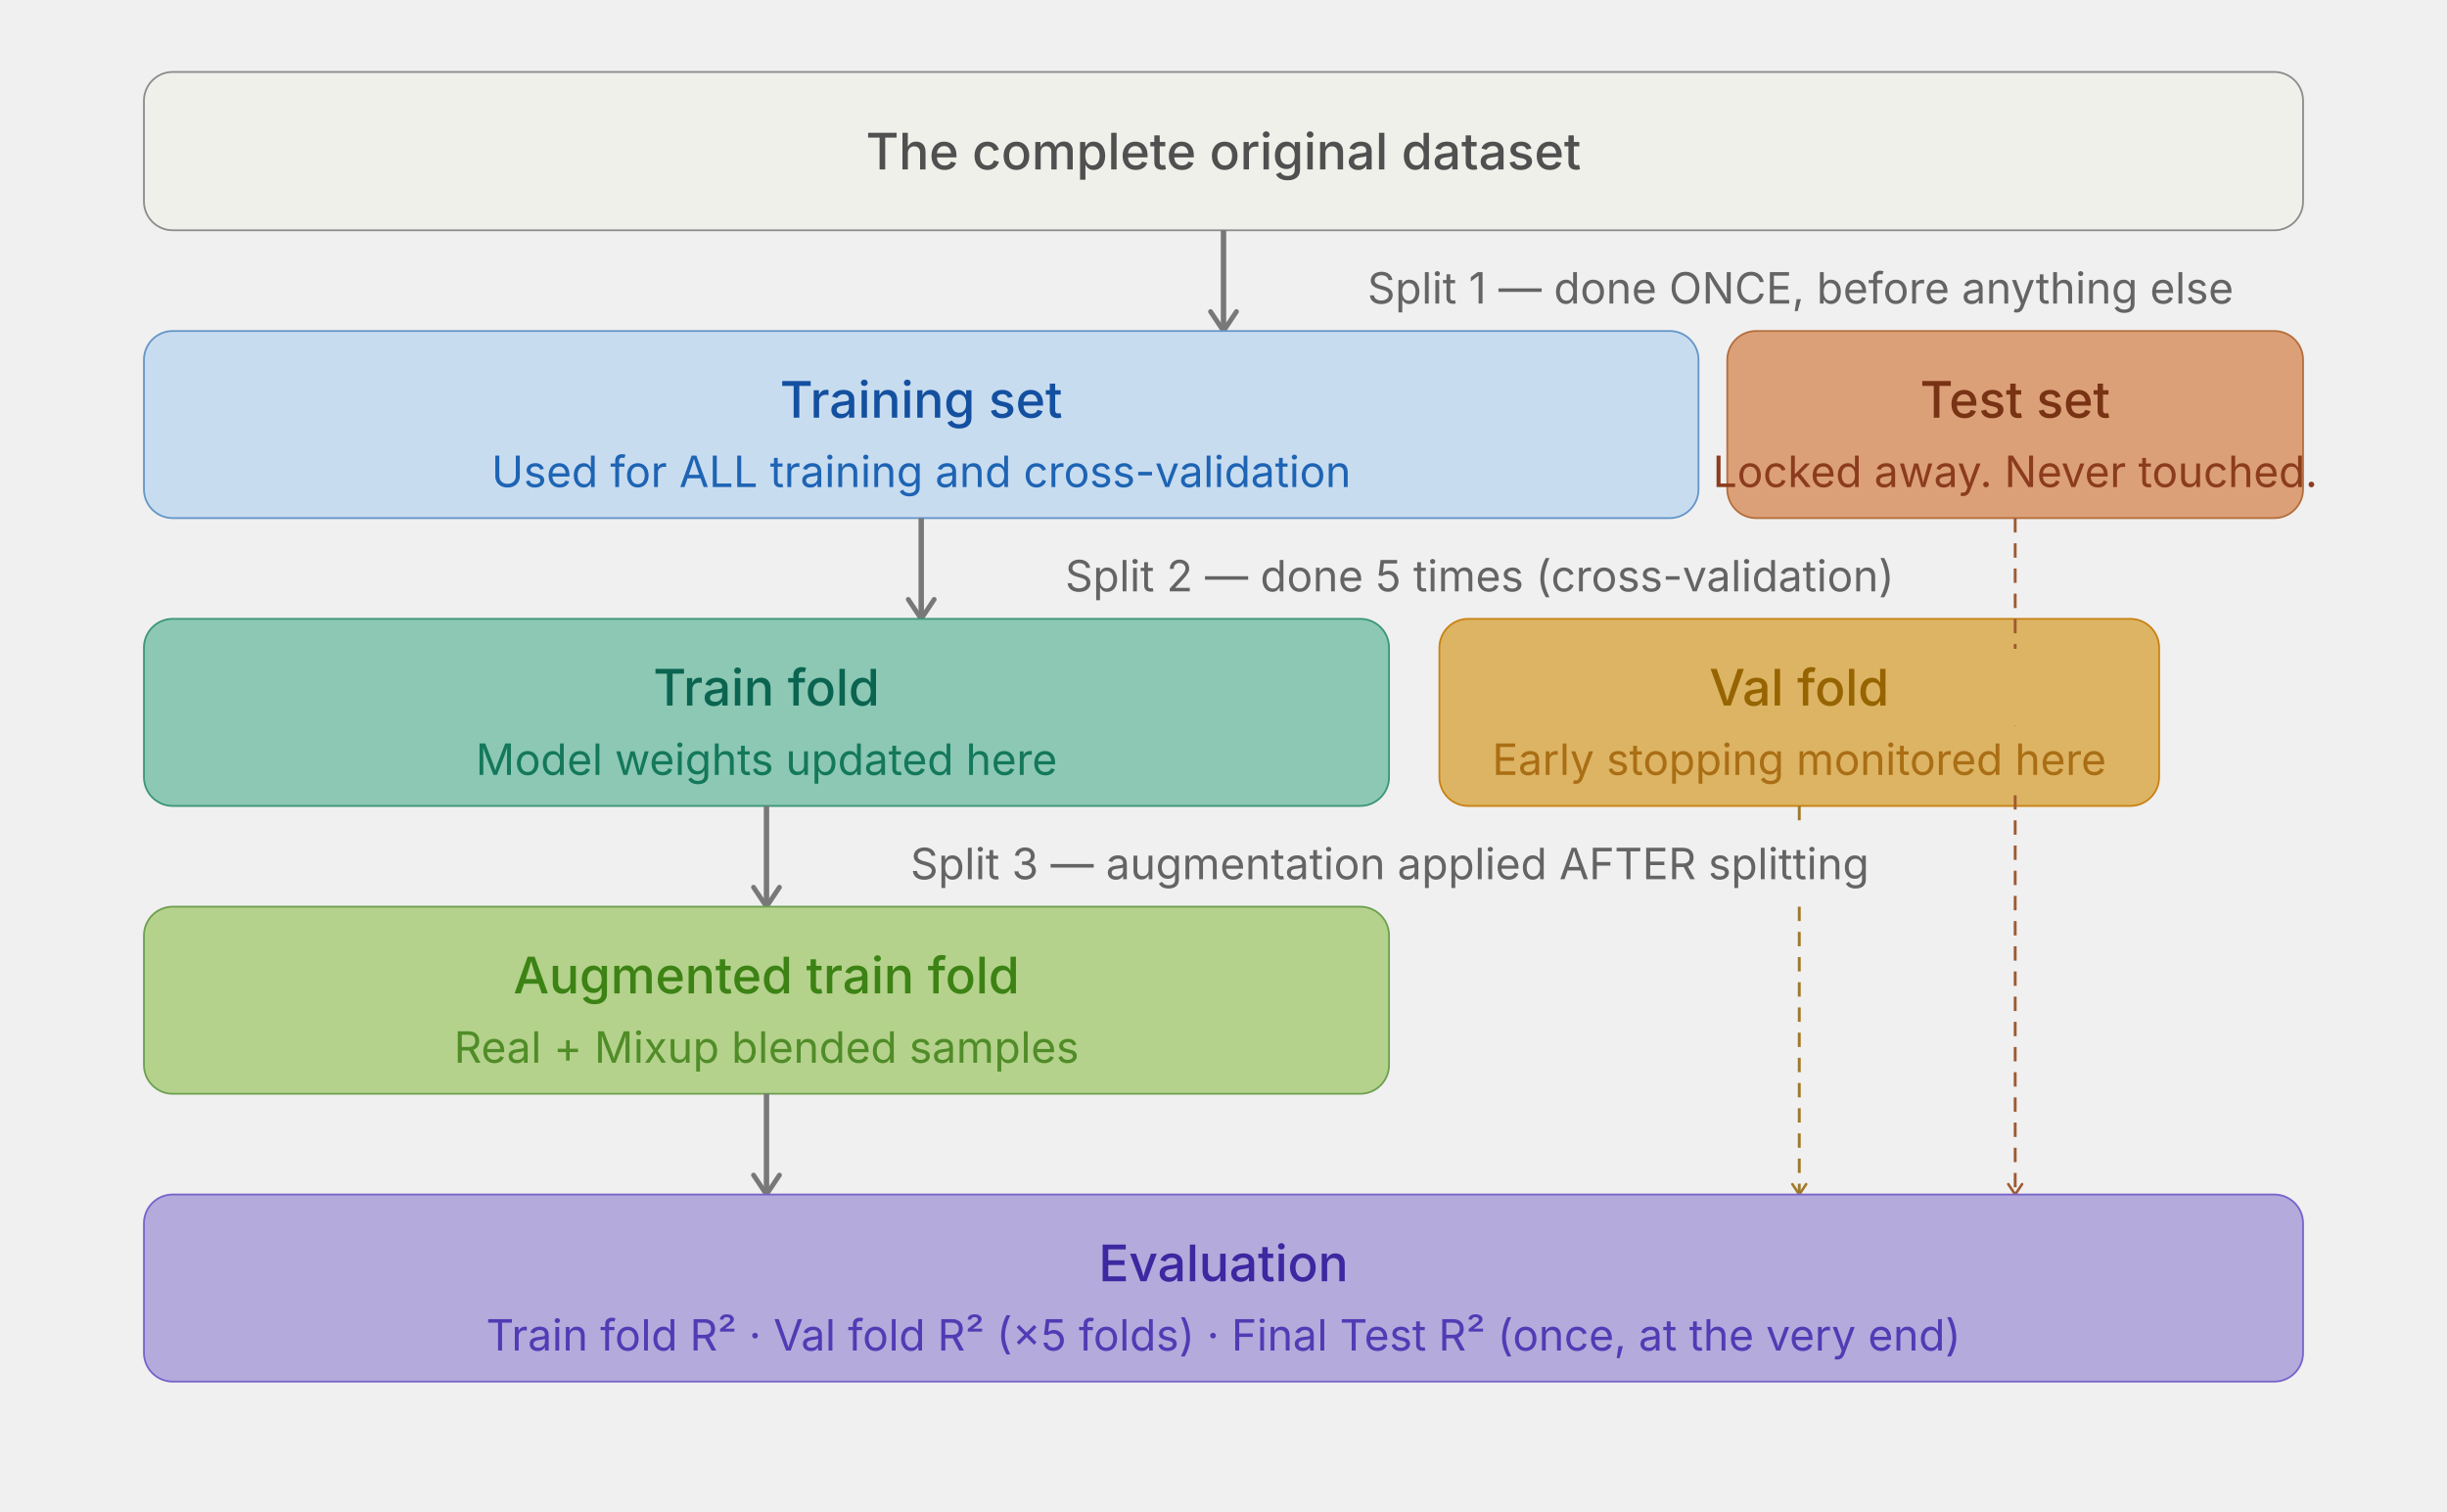
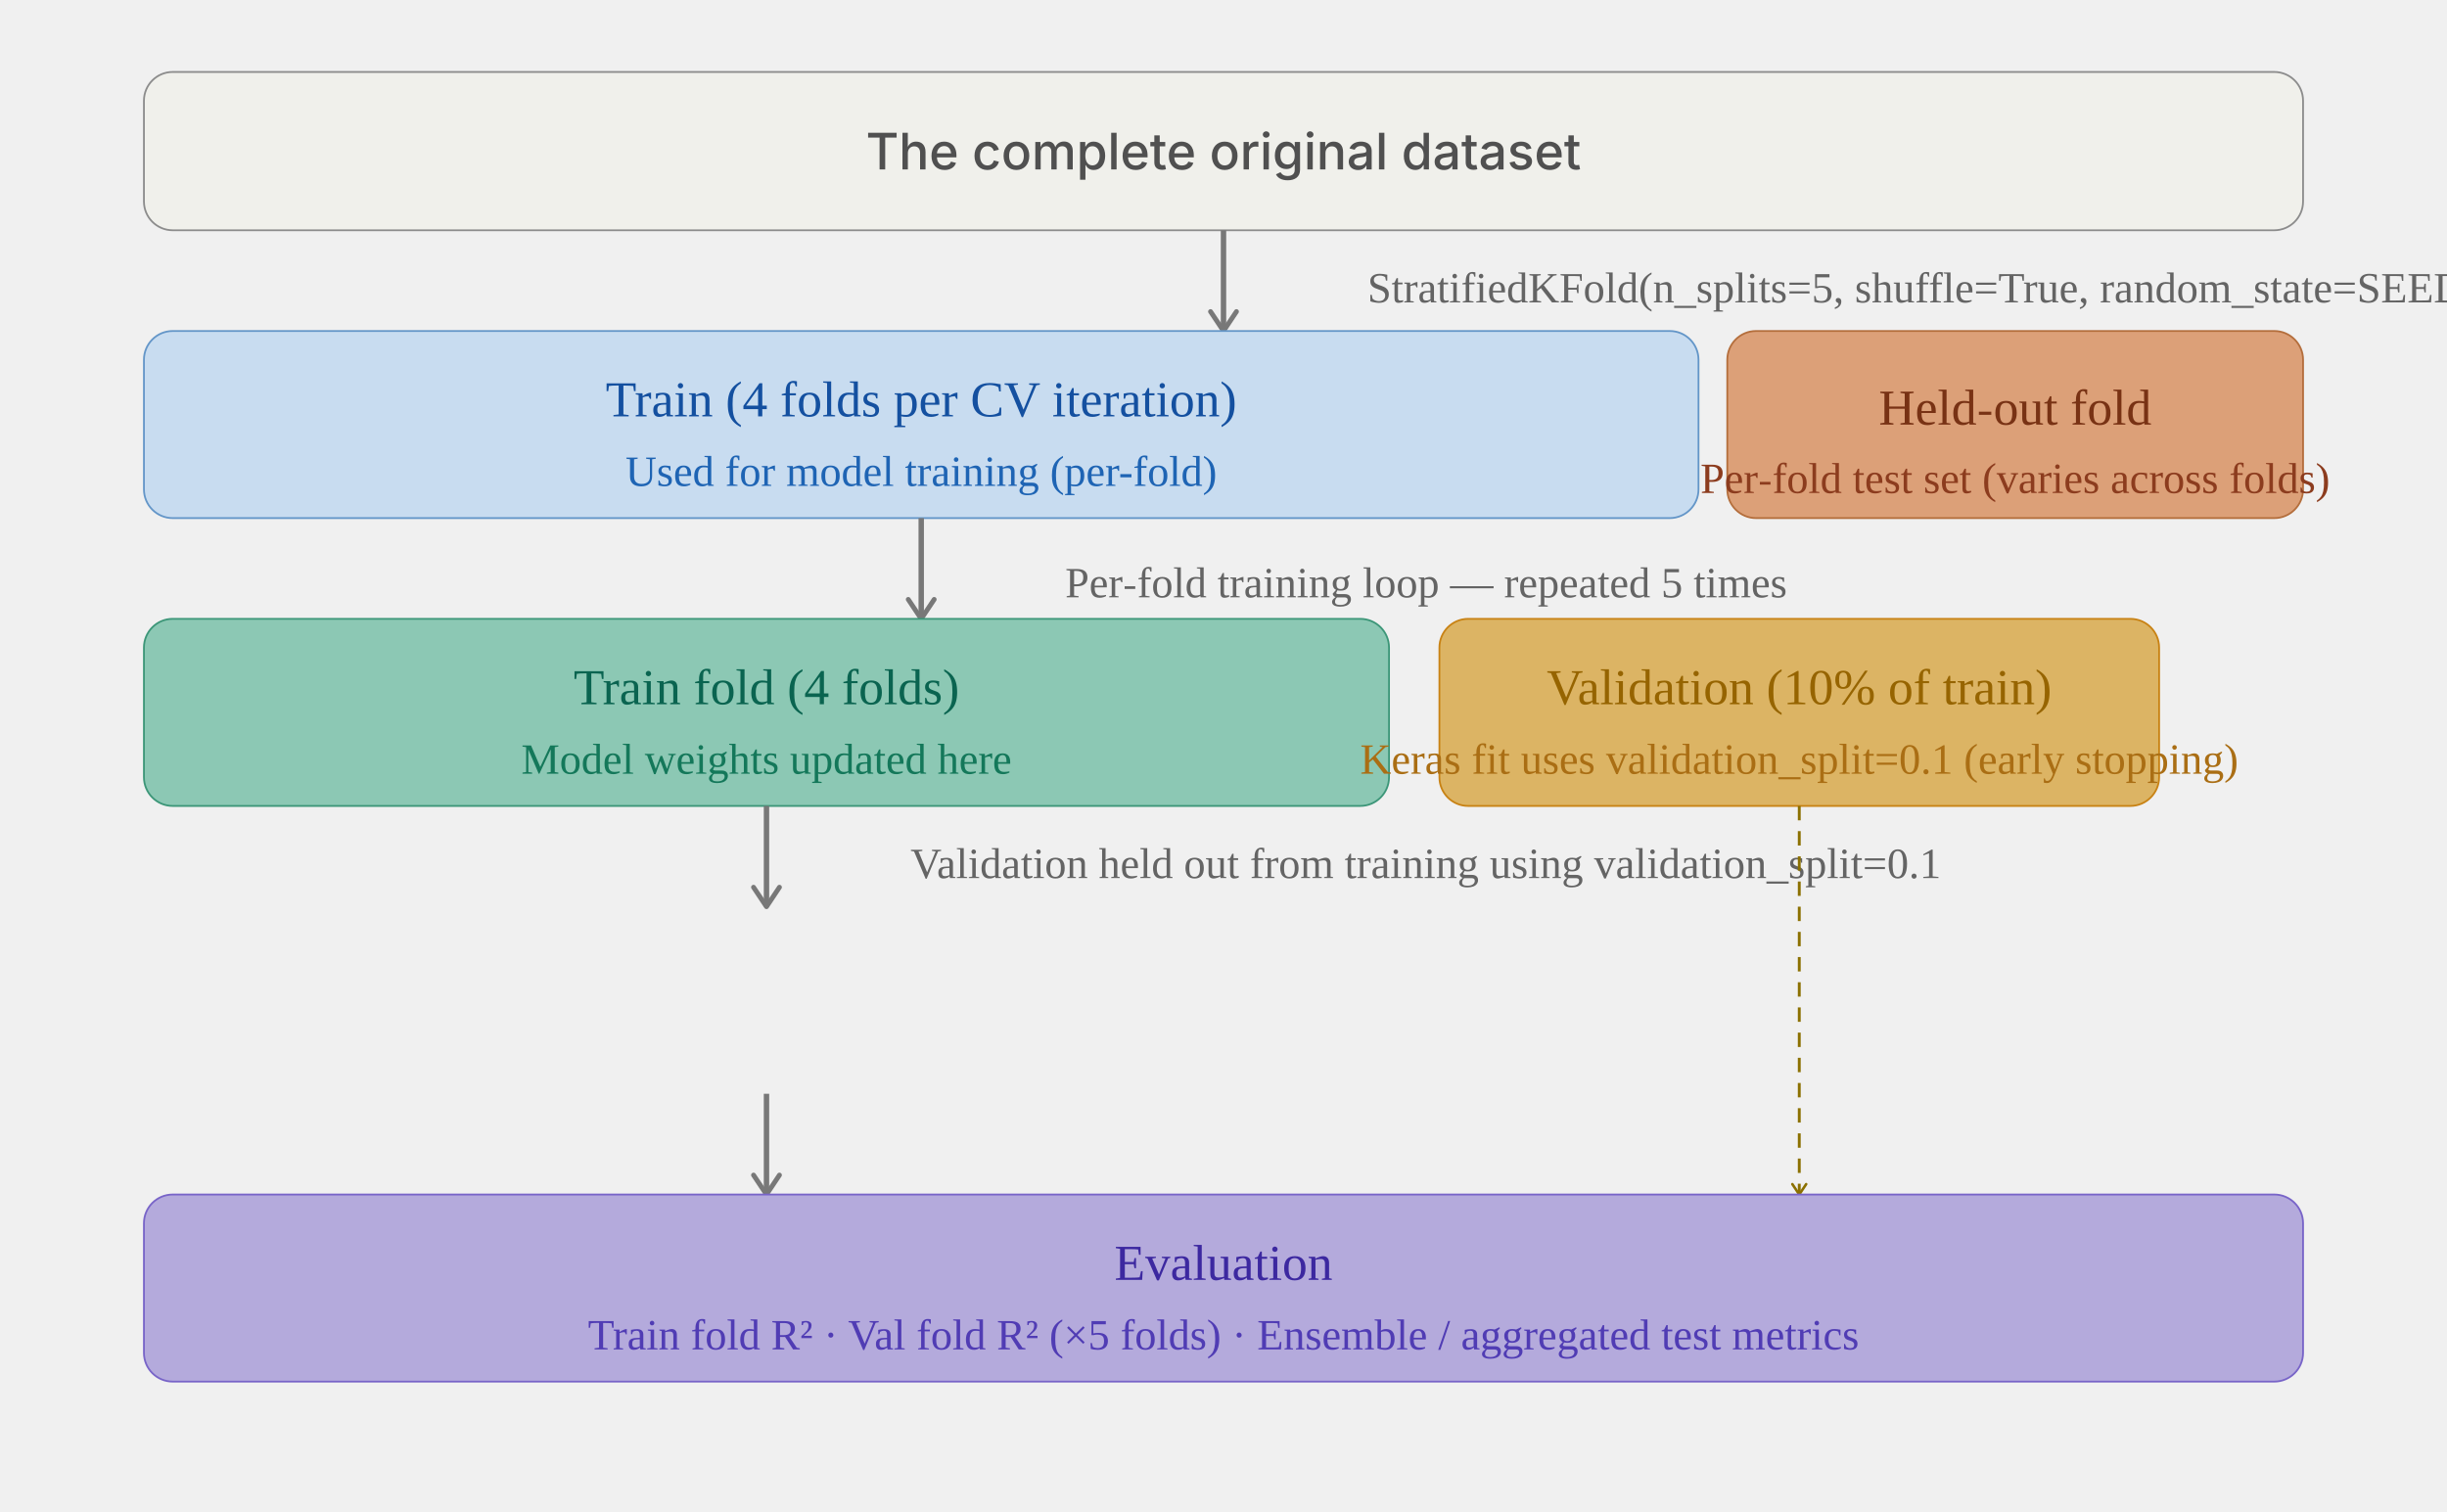
<svg xmlns="http://www.w3.org/2000/svg" width="100%" viewBox="0 0 680 420">
  <defs>
    <marker id="arrow" viewBox="0 0 10 10" refX="8" refY="5" markerWidth="6" markerHeight="6" orient="auto-start-reverse">
      <path d="M2 1L8 5L2 9" fill="none" stroke="context-stroke" stroke-width="1.5" stroke-linecap="round" stroke-linejoin="round" />
    </marker>
-     <mask id="imagine-text-gaps-693anl" maskUnits="userSpaceOnUse">
-       <rect x="0" y="0" width="680" height="420" fill="white" />
-       <rect x="177.478" y="31.333" width="325.044" height="21.333" fill="black" rx="2" />
-       <rect x="376" y="70.667" width="245.156" height="19.267" fill="black" rx="2" />
-       <rect x="140.344" y="100.333" width="231.311" height="21.333" fill="black" rx="2" />
-       <rect x="134.9" y="121.667" width="242.2" height="19.267" fill="black" rx="2" />
-       <rect x="462.1" y="100.333" width="195.8" height="21.333" fill="black" rx="2" />
-       <rect x="474.133" y="121.667" width="171.733" height="19.111" fill="black" rx="2" />
-       <rect x="292" y="150.667" width="234.356" height="19.111" fill="black" rx="2" />
-       <rect x="79.833" y="180.333" width="266.333" height="21.333" fill="black" rx="2" />
-       <rect x="128.311" y="201.667" width="169.378" height="19.267" fill="black" rx="2" />
-       <rect x="397.033" y="180.333" width="205.933" height="21.333" fill="black" rx="2" />
-       <rect x="410.6" y="201.667" width="178.8" height="19.267" fill="black" rx="2" />
-       <rect x="249" y="230.667" width="272.8" height="19.267" fill="black" rx="2" />
-       <rect x="77.067" y="260.333" width="271.867" height="21.333" fill="black" rx="2" />
-       <rect x="90.678" y="281.667" width="244.644" height="19.111" fill="black" rx="2" />
-       <rect x="301.333" y="340.333" width="77.333" height="21.333" fill="black" rx="2" />
-       <rect x="138.778" y="361.667" width="402.444" height="19.111" fill="black" rx="2" />
-     </mask>
  </defs>
  <g style="fill:rgb(0, 0, 0);stroke:none;color:rgb(251, 251, 254);stroke-width:1px;stroke-linecap:butt;stroke-linejoin:miter;opacity:1;font-family:&quot;Anthropic Sans&quot;, -apple-system, BlinkMacSystemFont, &quot;Segoe UI&quot;, sans-serif;font-size:16px;font-weight:400;text-anchor:start;dominant-baseline:auto">
-     <rect x="40" y="20" width="600" height="44" rx="8" stroke-width="0.5" style="fill:rgb(240, 240, 235);stroke:rgb(140, 140, 140);color:rgb(251, 251, 254);stroke-width:0.5px;stroke-linecap:butt;stroke-linejoin:miter;opacity:1;font-family:&quot;Anthropic Sans&quot;, -apple-system, BlinkMacSystemFont, &quot;Segoe UI&quot;, sans-serif;font-size:16px;font-weight:400;text-anchor:start;dominant-baseline:auto" />
-     <text x="340" y="42" text-anchor="middle" dominant-baseline="central" style="fill:rgb(80, 80, 80);stroke:none;color:rgb(251, 251, 254);stroke-width:1px;stroke-linecap:butt;stroke-linejoin:miter;opacity:1;font-family:&quot;Anthropic Sans&quot;, -apple-system, BlinkMacSystemFont, &quot;Segoe UI&quot;, sans-serif;font-size:14px;font-weight:500;text-anchor:middle;dominant-baseline:central">The complete original dataset</text>
+     <rect x="40" y="20" width="600" height="44" rx="8" stroke-width="0.5" style="fill:rgb(240, 240, 235);stroke:rgb(140, 140, 140);color:rgb(251, 251, 254);stroke-width:0.5px;stroke-linecap:butt;stroke-linejoin:miter;opacity:1;" />
+     <text x="340" y="42" text-anchor="middle" dominant-baseline="central" style="fill:rgb(80, 80, 80);font-size:14px;font-weight:500;text-anchor:middle;">The complete original dataset</text>
  </g>
-   <line x1="340" y1="64" x2="340" y2="92" marker-end="url(#arrow)" style="fill:none;stroke:rgb(120, 120, 120);color:rgb(251, 251, 254);stroke-width:1.5px;stroke-linecap:butt;stroke-linejoin:miter;opacity:1;font-family:&quot;Anthropic Sans&quot;, -apple-system, BlinkMacSystemFont, &quot;Segoe UI&quot;, sans-serif;font-size:16px;font-weight:400;text-anchor:start;dominant-baseline:auto" />
-   <text x="380" y="80" dominant-baseline="central" style="fill:rgb(100, 100, 100);stroke:none;color:rgb(251, 251, 254);stroke-width:1px;stroke-linecap:butt;stroke-linejoin:miter;opacity:1;font-family:&quot;Anthropic Sans&quot;, -apple-system, BlinkMacSystemFont, &quot;Segoe UI&quot;, sans-serif;font-size:12px;font-weight:400;text-anchor:start;dominant-baseline:central">Split 1 — done ONCE, before anything else</text>
-   <g style="fill:rgb(0, 0, 0);stroke:none;color:rgb(251, 251, 254);stroke-width:1px;stroke-linecap:butt;stroke-linejoin:miter;opacity:1;font-family:&quot;Anthropic Sans&quot;, -apple-system, BlinkMacSystemFont, &quot;Segoe UI&quot;, sans-serif;font-size:16px;font-weight:400;text-anchor:start;dominant-baseline:auto">
-     <rect x="40" y="92" width="432" height="52" rx="8" stroke-width="0.5" style="fill:rgb(200, 220, 240);stroke:rgb(100, 150, 200);color:rgb(251, 251, 254);stroke-width:0.5px;stroke-linecap:butt;stroke-linejoin:miter;opacity:1;font-family:&quot;Anthropic Sans&quot;, -apple-system, BlinkMacSystemFont, &quot;Segoe UI&quot;, sans-serif;font-size:16px;font-weight:400;text-anchor:start;dominant-baseline:auto" />
-     <text x="256" y="111" text-anchor="middle" dominant-baseline="central" style="fill:rgb(20, 80, 160);stroke:none;color:rgb(251, 251, 254);stroke-width:1px;stroke-linecap:butt;stroke-linejoin:miter;opacity:1;font-family:&quot;Anthropic Sans&quot;, -apple-system, BlinkMacSystemFont, &quot;Segoe UI&quot;, sans-serif;font-size:14px;font-weight:500;text-anchor:middle;dominant-baseline:central">Training set</text>
-     <text x="256" y="131" text-anchor="middle" dominant-baseline="central" style="fill:rgb(30, 100, 180);stroke:none;color:rgb(251, 251, 254);stroke-width:1px;stroke-linecap:butt;stroke-linejoin:miter;opacity:1;font-family:&quot;Anthropic Sans&quot;, -apple-system, BlinkMacSystemFont, &quot;Segoe UI&quot;, sans-serif;font-size:12px;font-weight:400;text-anchor:middle;dominant-baseline:central">Used for ALL training and cross-validation</text>
+   <line x1="340" y1="64" x2="340" y2="92" marker-end="url(#arrow)" style="fill:none;stroke:rgb(120, 120, 120);stroke-width:1.5px;" />
+   <text x="380" y="80" dominant-baseline="central" style="fill:rgb(100, 100, 100);font-size:12px;">StratifiedKFold(n_splits=5, shuffle=True, random_state=SEED) — create 5 folds</text>
+   <g>
+     <rect x="40" y="92" width="432" height="52" rx="8" style="fill:rgb(200,220,240);stroke:rgb(100,150,200);stroke-width:0.5px;" />
+     <text x="256" y="111" text-anchor="middle" dominant-baseline="central" style="fill:rgb(20,80,160);font-size:14px;font-weight:500;">Train (4 folds per CV iteration)</text>
+     <text x="256" y="131" text-anchor="middle" dominant-baseline="central" style="fill:rgb(30,100,180);font-size:12px;">Used for model training (per-fold)</text>
  </g>
-   <g style="fill:rgb(0, 0, 0);stroke:none;color:rgb(251, 251, 254);stroke-width:1px;stroke-linecap:butt;stroke-linejoin:miter;opacity:1;font-family:&quot;Anthropic Sans&quot;, -apple-system, BlinkMacSystemFont, &quot;Segoe UI&quot;, sans-serif;font-size:16px;font-weight:400;text-anchor:start;dominant-baseline:auto">
-     <rect x="480" y="92" width="160" height="52" rx="8" stroke-width="0.5" style="fill:rgb(220, 160, 120);stroke:rgb(180, 110, 60);color:rgb(251, 251, 254);stroke-width:0.5px;stroke-linecap:butt;stroke-linejoin:miter;opacity:1;font-family:&quot;Anthropic Sans&quot;, -apple-system, BlinkMacSystemFont, &quot;Segoe UI&quot;, sans-serif;font-size:16px;font-weight:400;text-anchor:start;dominant-baseline:auto" />
-     <text x="560" y="111" text-anchor="middle" dominant-baseline="central" style="fill:rgb(120, 50, 20);stroke:none;color:rgb(251, 251, 254);stroke-width:1px;stroke-linecap:butt;stroke-linejoin:miter;opacity:1;font-family:&quot;Anthropic Sans&quot;, -apple-system, BlinkMacSystemFont, &quot;Segoe UI&quot;, sans-serif;font-size:14px;font-weight:500;text-anchor:middle;dominant-baseline:central">Test set</text>
-     <text x="560" y="131" text-anchor="middle" dominant-baseline="central" style="fill:rgb(140, 60, 30);stroke:none;color:rgb(251, 251, 254);stroke-width:1px;stroke-linecap:butt;stroke-linejoin:miter;opacity:1;font-family:&quot;Anthropic Sans&quot;, -apple-system, BlinkMacSystemFont, &quot;Segoe UI&quot;, sans-serif;font-size:12px;font-weight:400;text-anchor:middle;dominant-baseline:central">Locked away. Never touched.</text>
+   <g>
+     <rect x="480" y="92" width="160" height="52" rx="8" style="fill:rgb(220,160,120);stroke:rgb(180,110,60);stroke-width:0.5px;" />
+     <text x="560" y="111" text-anchor="middle" dominant-baseline="central" style="fill:rgb(120,50,20);font-size:14px;font-weight:500;">Held‑out fold</text>
+     <text x="560" y="131" text-anchor="middle" dominant-baseline="central" style="fill:rgb(140,60,30);font-size:12px;">Per‑fold test set (varies across folds)</text>
  </g>
-   <line x1="256" y1="144" x2="256" y2="172" marker-end="url(#arrow)" style="fill:none;stroke:rgb(120, 120, 120);color:rgb(251, 251, 254);stroke-width:1.5px;stroke-linecap:butt;stroke-linejoin:miter;opacity:1;font-family:&quot;Anthropic Sans&quot;, -apple-system, BlinkMacSystemFont, &quot;Segoe UI&quot;, sans-serif;font-size:16px;font-weight:400;text-anchor:start;dominant-baseline:auto" />
-   <text x="296" y="160" dominant-baseline="central" style="fill:rgb(100, 100, 100);stroke:none;color:rgb(251, 251, 254);stroke-width:1px;stroke-linecap:butt;stroke-linejoin:miter;opacity:1;font-family:&quot;Anthropic Sans&quot;, -apple-system, BlinkMacSystemFont, &quot;Segoe UI&quot;, sans-serif;font-size:12px;font-weight:400;text-anchor:start;dominant-baseline:central">Split 2 — done 5 times (cross-validation)</text>
-   <g style="fill:rgb(0, 0, 0);stroke:none;color:rgb(251, 251, 254);stroke-width:1px;stroke-linecap:butt;stroke-linejoin:miter;opacity:1;font-family:&quot;Anthropic Sans&quot;, -apple-system, BlinkMacSystemFont, &quot;Segoe UI&quot;, sans-serif;font-size:16px;font-weight:400;text-anchor:start;dominant-baseline:auto">
-     <rect x="40" y="172" width="346" height="52" rx="8" stroke-width="0.5" style="fill:rgb(140, 200, 180);stroke:rgb(60, 150, 120);color:rgb(251, 251, 254);stroke-width:0.5px;stroke-linecap:butt;stroke-linejoin:miter;opacity:1;font-family:&quot;Anthropic Sans&quot;, -apple-system, BlinkMacSystemFont, &quot;Segoe UI&quot;, sans-serif;font-size:16px;font-weight:400;text-anchor:start;dominant-baseline:auto" />
-     <text x="213" y="191" text-anchor="middle" dominant-baseline="central" style="fill:rgb(10, 100, 80);stroke:none;color:rgb(251, 251, 254);stroke-width:1px;stroke-linecap:butt;stroke-linejoin:miter;opacity:1;font-family:&quot;Anthropic Sans&quot;, -apple-system, BlinkMacSystemFont, &quot;Segoe UI&quot;, sans-serif;font-size:14px;font-weight:500;text-anchor:middle;dominant-baseline:central">Train fold</text>
-     <text x="213" y="211" text-anchor="middle" dominant-baseline="central" style="fill:rgb(20, 120, 90);stroke:none;color:rgb(251, 251, 254);stroke-width:1px;stroke-linecap:butt;stroke-linejoin:miter;opacity:1;font-family:&quot;Anthropic Sans&quot;, -apple-system, BlinkMacSystemFont, &quot;Segoe UI&quot;, sans-serif;font-size:12px;font-weight:400;text-anchor:middle;dominant-baseline:central">Model weights updated here</text>
+   <line x1="256" y1="144" x2="256" y2="172" marker-end="url(#arrow)" style="fill:none;stroke:rgb(120, 120, 120);stroke-width:1.5px;" />
+   <text x="296" y="160" dominant-baseline="central" style="fill:rgb(100,100,100);font-size:12px;">Per‑fold training loop — repeated 5 times</text>
+   <g>
+     <rect x="40" y="172" width="346" height="52" rx="8" style="fill:rgb(140,200,180);stroke:rgb(60,150,120);stroke-width:0.5px;" />
+     <text x="213" y="191" text-anchor="middle" dominant-baseline="central" style="fill:rgb(10,100,80);font-size:14px;font-weight:500;">Train fold (4 folds)</text>
+     <text x="213" y="211" text-anchor="middle" dominant-baseline="central" style="fill:rgb(20,120,90);font-size:12px;">Model weights updated here</text>
  </g>
-   <g style="fill:rgb(0, 0, 0);stroke:none;color:rgb(251, 251, 254);stroke-width:1px;stroke-linecap:butt;stroke-linejoin:miter;opacity:1;font-family:&quot;Anthropic Sans&quot;, -apple-system, BlinkMacSystemFont, &quot;Segoe UI&quot;, sans-serif;font-size:16px;font-weight:400;text-anchor:start;dominant-baseline:auto">
-     <rect x="400" y="172" width="200" height="52" rx="8" stroke-width="0.5" style="fill:rgb(220, 180, 100);stroke:rgb(200, 130, 20);color:rgb(251, 251, 254);stroke-width:0.5px;stroke-linecap:butt;stroke-linejoin:miter;opacity:1;font-family:&quot;Anthropic Sans&quot;, -apple-system, BlinkMacSystemFont, &quot;Segoe UI&quot;, sans-serif;font-size:16px;font-weight:400;text-anchor:start;dominant-baseline:auto" />
-     <text x="500" y="191" text-anchor="middle" dominant-baseline="central" style="fill:rgb(150, 100, 0);stroke:none;color:rgb(251, 251, 254);stroke-width:1px;stroke-linecap:butt;stroke-linejoin:miter;opacity:1;font-family:&quot;Anthropic Sans&quot;, -apple-system, BlinkMacSystemFont, &quot;Segoe UI&quot;, sans-serif;font-size:14px;font-weight:500;text-anchor:middle;dominant-baseline:central">Val fold</text>
-     <text x="500" y="211" text-anchor="middle" dominant-baseline="central" style="fill:rgb(170, 110, 20);stroke:none;color:rgb(251, 251, 254);stroke-width:1px;stroke-linecap:butt;stroke-linejoin:miter;opacity:1;font-family:&quot;Anthropic Sans&quot;, -apple-system, BlinkMacSystemFont, &quot;Segoe UI&quot;, sans-serif;font-size:12px;font-weight:400;text-anchor:middle;dominant-baseline:central">Early stopping monitored here</text>
+   <g>
+     <rect x="400" y="172" width="200" height="52" rx="8" style="fill:rgb(220,180,100);stroke:rgb(200,130,20);stroke-width:0.5px;" />
+     <text x="500" y="191" text-anchor="middle" dominant-baseline="central" style="fill:rgb(150,100,0);font-size:14px;font-weight:500;">Validation (10% of train)</text>
+     <text x="500" y="211" text-anchor="middle" dominant-baseline="central" style="fill:rgb(170,110,20);font-size:12px;">Keras fit uses validation_split=0.1 (early stopping)</text>
  </g>
-   <line x1="213" y1="224" x2="213" y2="252" marker-end="url(#arrow)" style="fill:none;stroke:rgb(120, 120, 120);color:rgb(251, 251, 254);stroke-width:1.5px;stroke-linecap:butt;stroke-linejoin:miter;opacity:1;font-family:&quot;Anthropic Sans&quot;, -apple-system, BlinkMacSystemFont, &quot;Segoe UI&quot;, sans-serif;font-size:16px;font-weight:400;text-anchor:start;dominant-baseline:auto" />
-   <text x="253" y="240" dominant-baseline="central" style="fill:rgb(100, 100, 100);stroke:none;color:rgb(251, 251, 254);stroke-width:1px;stroke-linecap:butt;stroke-linejoin:miter;opacity:1;font-family:&quot;Anthropic Sans&quot;, -apple-system, BlinkMacSystemFont, &quot;Segoe UI&quot;, sans-serif;font-size:12px;font-weight:400;text-anchor:start;dominant-baseline:central">Split 3 — augmentation applied AFTER splitting</text>
-   <g style="fill:rgb(0, 0, 0);stroke:none;color:rgb(251, 251, 254);stroke-width:1px;stroke-linecap:butt;stroke-linejoin:miter;opacity:1;font-family:&quot;Anthropic Sans&quot;, -apple-system, BlinkMacSystemFont, &quot;Segoe UI&quot;, sans-serif;font-size:16px;font-weight:400;text-anchor:start;dominant-baseline:auto">
-     <rect x="40" y="252" width="346" height="52" rx="8" stroke-width="0.5" style="fill:rgb(180, 210, 140);stroke:rgb(110, 160, 80);color:rgb(251, 251, 254);stroke-width:0.5px;stroke-linecap:butt;stroke-linejoin:miter;opacity:1;font-family:&quot;Anthropic Sans&quot;, -apple-system, BlinkMacSystemFont, &quot;Segoe UI&quot;, sans-serif;font-size:16px;font-weight:400;text-anchor:start;dominant-baseline:auto" />
-     <text x="213" y="271" text-anchor="middle" dominant-baseline="central" style="fill:rgb(60, 130, 20);stroke:none;color:rgb(251, 251, 254);stroke-width:1px;stroke-linecap:butt;stroke-linejoin:miter;opacity:1;font-family:&quot;Anthropic Sans&quot;, -apple-system, BlinkMacSystemFont, &quot;Segoe UI&quot;, sans-serif;font-size:14px;font-weight:500;text-anchor:middle;dominant-baseline:central">Augmented train fold</text>
-     <text x="213" y="291" text-anchor="middle" dominant-baseline="central" style="fill:rgb(80, 140, 40);stroke:none;color:rgb(251, 251, 254);stroke-width:1px;stroke-linecap:butt;stroke-linejoin:miter;opacity:1;font-family:&quot;Anthropic Sans&quot;, -apple-system, BlinkMacSystemFont, &quot;Segoe UI&quot;, sans-serif;font-size:12px;font-weight:400;text-anchor:middle;dominant-baseline:central">Real + Mixup blended samples</text>
-   </g>
-   <line x1="213" y1="304" x2="213" y2="332" marker-end="url(#arrow)" style="fill:none;stroke:rgb(120, 120, 120);color:rgb(251, 251, 254);stroke-width:1.5px;stroke-linecap:butt;stroke-linejoin:miter;opacity:1;font-family:&quot;Anthropic Sans&quot;, -apple-system, BlinkMacSystemFont, &quot;Segoe UI&quot;, sans-serif;font-size:16px;font-weight:400;text-anchor:start;dominant-baseline:auto" />
-   <line x1="500" y1="224" x2="500" y2="332" stroke="#8B7000" stroke-width="0.8" stroke-dasharray="4 3" marker-end="url(#arrow)" mask="url(#imagine-text-gaps-693anl)" style="fill:rgb(0, 0, 0);stroke:rgb(160, 120, 40);color:rgb(251, 251, 254);stroke-width:0.8px;stroke-dasharray:4px, 3px;stroke-linecap:butt;stroke-linejoin:miter;opacity:1;font-family:&quot;Anthropic Sans&quot;, -apple-system, BlinkMacSystemFont, &quot;Segoe UI&quot;, sans-serif;font-size:16px;font-weight:400;text-anchor:start;dominant-baseline:auto" />
-   <line x1="560" y1="144" x2="560" y2="332" stroke="#A0502A" stroke-width="0.8" stroke-dasharray="4 3" marker-end="url(#arrow)" mask="url(#imagine-text-gaps-693anl)" style="fill:rgb(0, 0, 0);stroke:rgb(160, 90, 50);color:rgb(251, 251, 254);stroke-width:0.8px;stroke-dasharray:4px, 3px;stroke-linecap:butt;stroke-linejoin:miter;opacity:1;font-family:&quot;Anthropic Sans&quot;, -apple-system, BlinkMacSystemFont, &quot;Segoe UI&quot;, sans-serif;font-size:16px;font-weight:400;text-anchor:start;dominant-baseline:auto" />
-   <g style="fill:rgb(0, 0, 0);stroke:none;color:rgb(251, 251, 254);stroke-width:1px;stroke-linecap:butt;stroke-linejoin:miter;opacity:1;font-family:&quot;Anthropic Sans&quot;, -apple-system, BlinkMacSystemFont, &quot;Segoe UI&quot;, sans-serif;font-size:16px;font-weight:400;text-anchor:start;dominant-baseline:auto">
-     <rect x="40" y="332" width="600" height="52" rx="8" stroke-width="0.5" style="fill:rgb(180, 170, 220);stroke:rgb(120, 100, 200);color:rgb(251, 251, 254);stroke-width:0.5px;stroke-linecap:butt;stroke-linejoin:miter;opacity:1;font-family:&quot;Anthropic Sans&quot;, -apple-system, BlinkMacSystemFont, &quot;Segoe UI&quot;, sans-serif;font-size:16px;font-weight:400;text-anchor:start;dominant-baseline:auto" />
-     <text x="340" y="351" text-anchor="middle" dominant-baseline="central" style="fill:rgb(60, 40, 160);stroke:none;color:rgb(251, 251, 254);stroke-width:1px;stroke-linecap:butt;stroke-linejoin:miter;opacity:1;font-family:&quot;Anthropic Sans&quot;, -apple-system, BlinkMacSystemFont, &quot;Segoe UI&quot;, sans-serif;font-size:14px;font-weight:500;text-anchor:middle;dominant-baseline:central">Evaluation</text>
-     <text x="340" y="371" text-anchor="middle" dominant-baseline="central" style="fill:rgb(80, 60, 180);stroke:none;color:rgb(251, 251, 254);stroke-width:1px;stroke-linecap:butt;stroke-linejoin:miter;opacity:1;font-family:&quot;Anthropic Sans&quot;, -apple-system, BlinkMacSystemFont, &quot;Segoe UI&quot;, sans-serif;font-size:12px;font-weight:400;text-anchor:middle;dominant-baseline:central">Train fold R² · Val fold R² (×5 folds) · Final Test R² (once, at the very end)</text>
+   <line x1="213" y1="224" x2="213" y2="252" marker-end="url(#arrow)" style="fill:none;stroke:rgb(120, 120, 120);stroke-width:1.5px;" />
+   <text x="253" y="240" dominant-baseline="central" style="fill:rgb(100,100,100);font-size:12px;">Validation held out from training using validation_split=0.1</text>
+   <line x1="213" y1="304" x2="213" y2="332" marker-end="url(#arrow)" style="fill:none;stroke:rgb(120, 120, 120);stroke-width:1.5px;" />
+   <line x1="500" y1="224" x2="500" y2="332" stroke="#8B7000" stroke-width="0.8" stroke-dasharray="4 3" marker-end="url(#arrow)" style="mask:none" />
+   <g>
+     <rect x="40" y="332" width="600" height="52" rx="8" style="fill:rgb(180,170,220);stroke:rgb(120,100,200);stroke-width:0.5px;" />
+     <text x="340" y="351" text-anchor="middle" dominant-baseline="central" style="fill:rgb(60,40,160);font-size:14px;font-weight:500;">Evaluation</text>
+     <text x="340" y="371" text-anchor="middle" dominant-baseline="central" style="fill:rgb(80,60,180);font-size:12px;">Train fold R² · Val fold R² (×5 folds) · Ensemble / aggregated test metrics</text>
  </g>
</svg>
